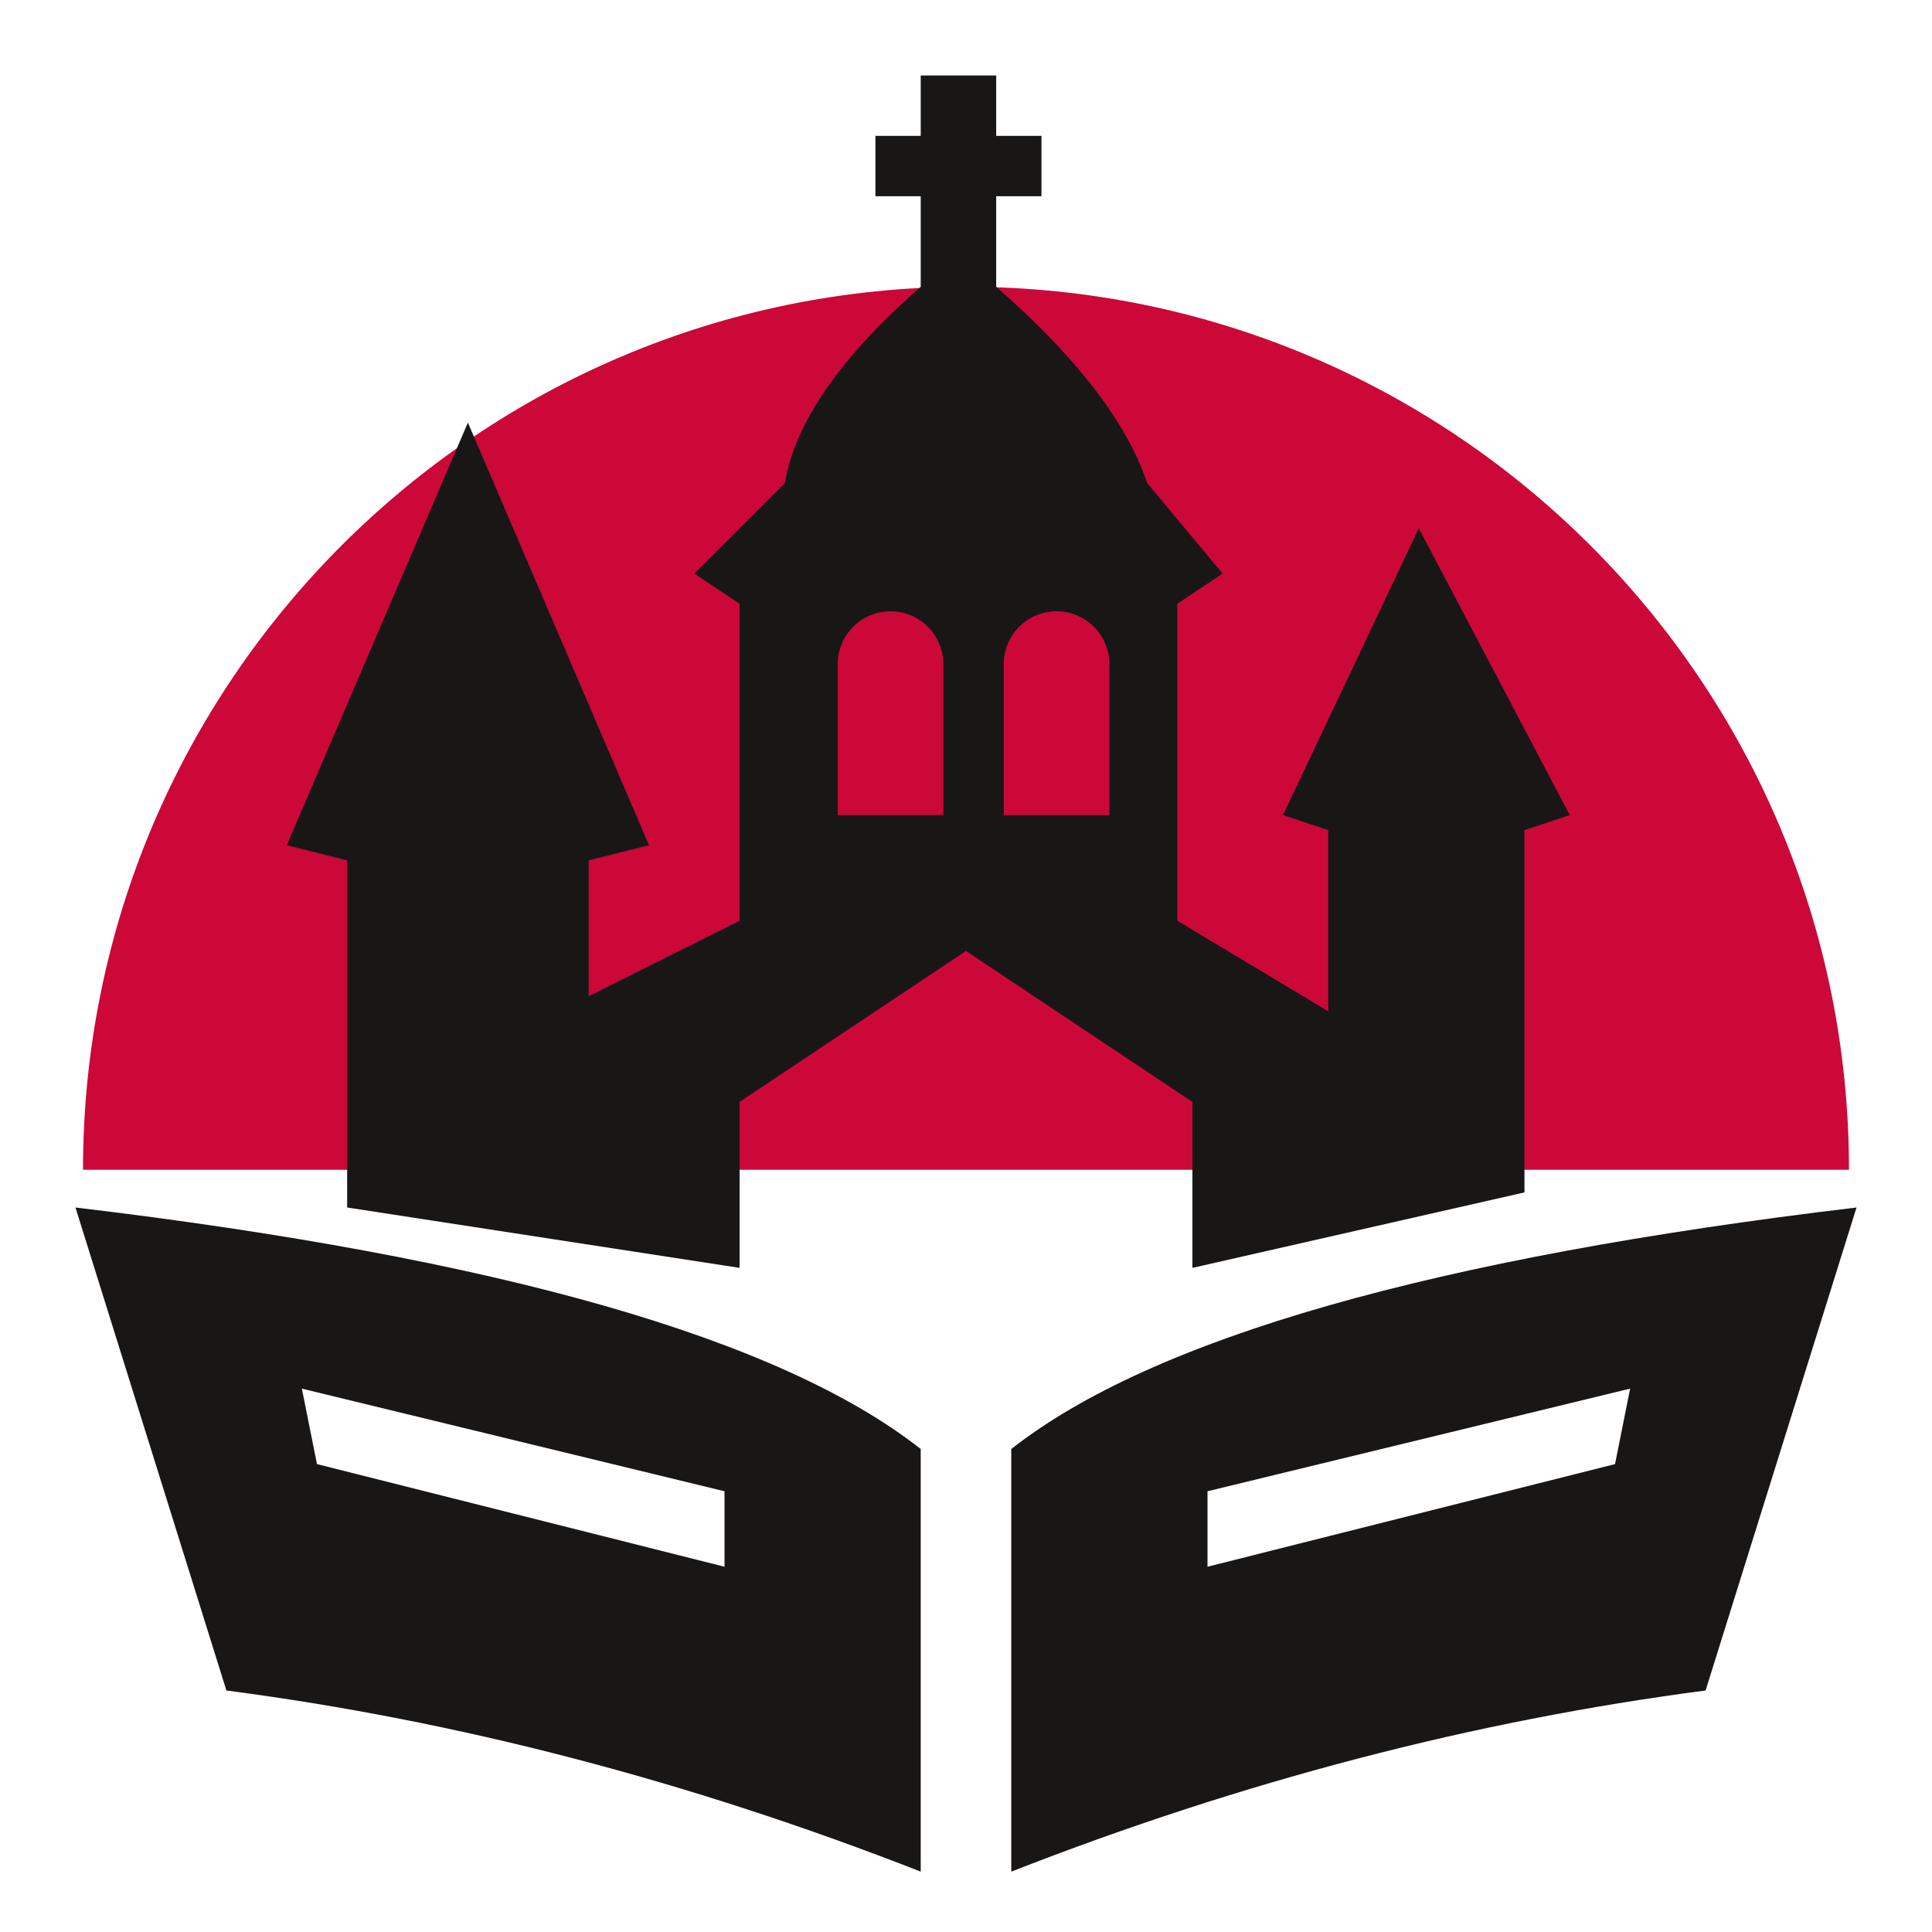
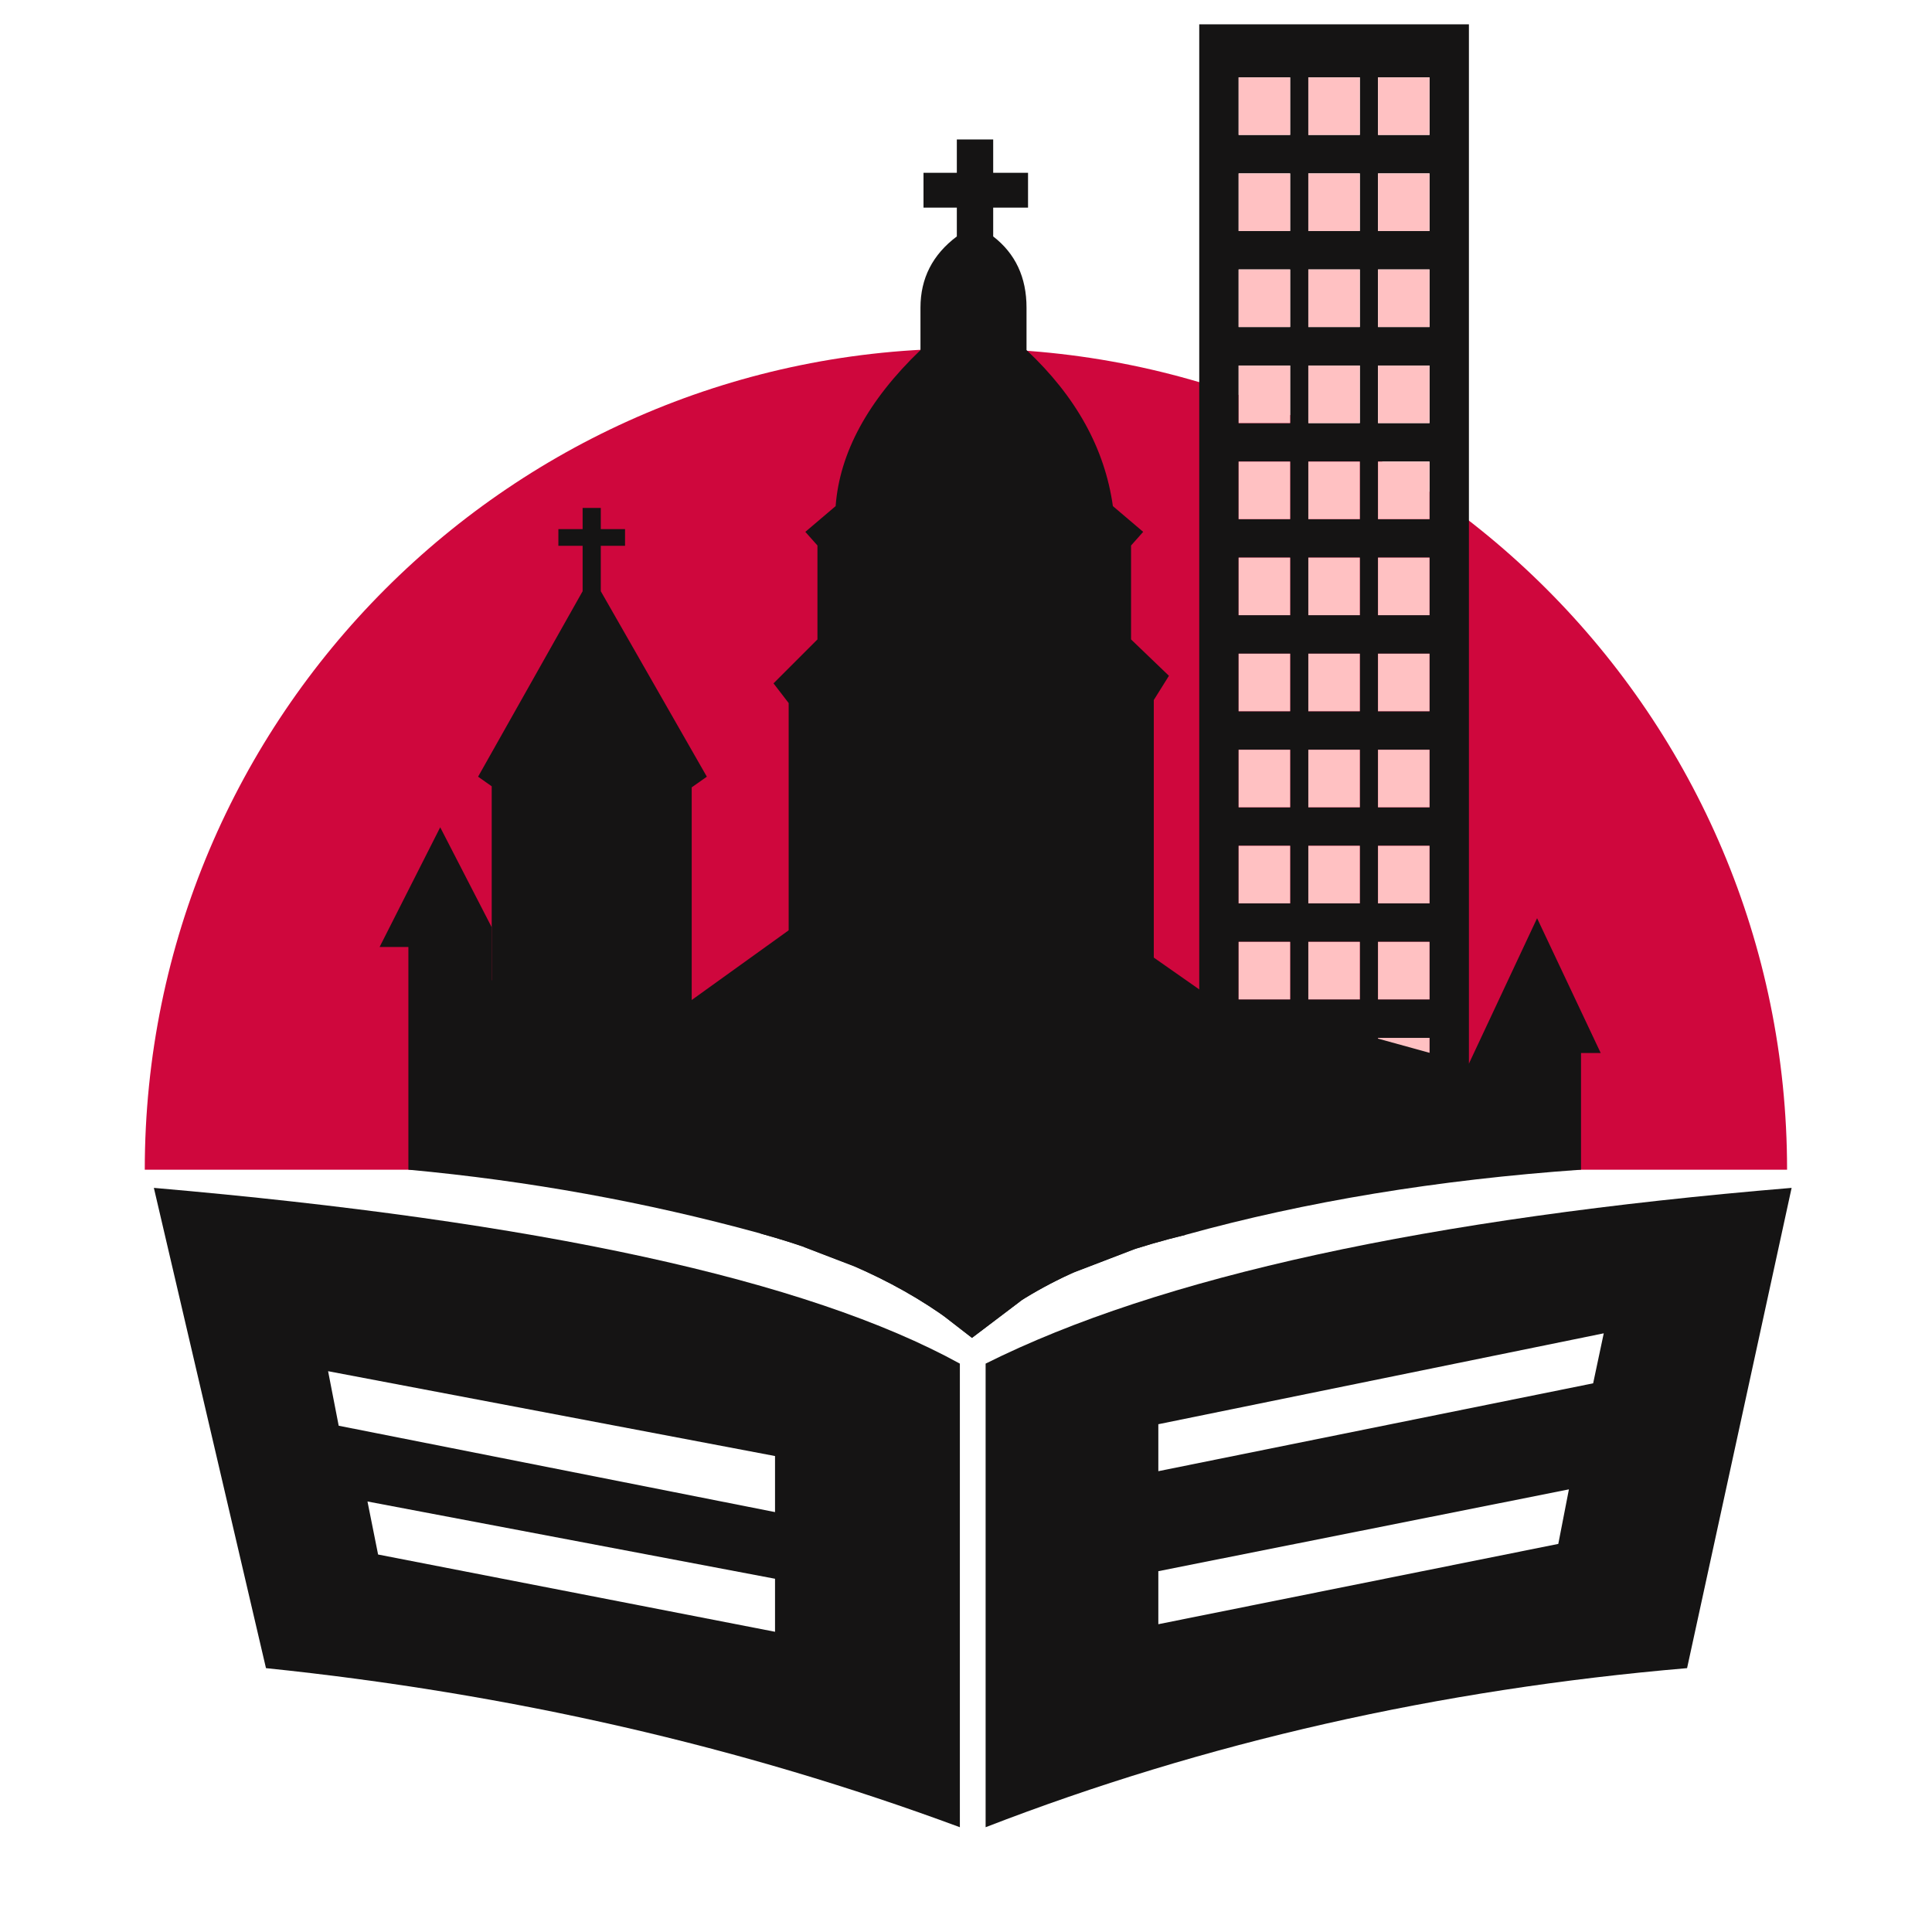
<svg xmlns="http://www.w3.org/2000/svg" viewBox="0 0 128 128" width="128" height="128" role="img">
-   <path fill="#CB0838" d="M5.5 77.5a58.5 58.5 0 0 1 117 0Z" />
-   <g fill="#181716" fill-rule="evenodd">
-     <path d="M23 80V57l-4-1 12-28 12 28-4 1v9l10-5V40l-3-2 6-6q1-6 9-13v-6h-3V9h3V5h5v4h3v4h-3v6q8 7 10 13l5 6-3 2v21l10 6V55l-3-1 9-19 10 19-3 1v24l-22 5V73L64 63 49 73v11ZM55.5 44a3.5 3.5 0 0 1 7 0v10h-7ZM66.5 44a3.5 3.5 0 0 1 7 0v10h-7Z" />
-     <path d="M5 80q42 5 56 16v28q-23-9-46-12ZM123 80q-42 5-56 16v28q23-9 46-12ZM20 92l28 6.8v5L21 97ZM108 92l-1 5-27 6.8v-5Z" />
-   </g>
+   <path fill="#CF073D" fill-rule="evenodd" transform="translate(1.662 -1.801) scale(.100375)" d="M79 790a542 542 0 0 1 1084 0Z" />
+   <path fill="#151414" fill-rule="evenodd" transform="translate(1.662 -1.801) scale(.100375)" d="M775 725V34H953V725ZM801 69h34v38h-34ZM847 69h34v38h-34ZM893 69h34v38h-34ZM801 132.4h34v38h-34ZM847 132.4h34v38h-34ZM893 132.4h34v38h-34ZM801 195.8h34v38h-34ZM847 195.8h34v38h-34ZM893 195.8h34v38h-34ZM801 259.2h34v38h-34ZM847 259.2h34v38h-34ZM893 259.2h34v38h-34ZM801 322.6h34v38h-34ZM847 322.6h34v38h-34ZM893 322.6h34v38h-34ZM801 386h34v38h-34ZM847 386h34v38h-34ZM893 386h34v38h-34ZM801 449.4h34v38h-34ZM847 449.4h34v38h-34ZM893 449.4h34v38h-34ZM801 512.8h34v38h-34ZM847 512.8h34v38h-34ZM893 512.8h34v38h-34ZM801 576.2h34v38h-34ZM847 576.2h34v38h-34ZM893 576.2h34v38h-34ZM801 639.6h34v38h-34ZM847 639.6h34v38h-34ZM893 639.6h34v38h-34ZM801 703h34v38h-34ZM847 703h34v38h-34ZM893 703h34v38h-34Z" />
+   <path fill="#FFC1C2" fill-rule="evenodd" transform="translate(1.662 -1.801) scale(.100375)" d="M801 69h34v38h-34ZM847 69h34v38h-34ZM893 69h34v38h-34ZM801 132.4h34v38h-34ZM847 132.4h34v38h-34ZM893 132.4h34v38h-34ZM801 195.8h34v38h-34ZM847 195.8h34v38h-34ZM893 195.8h34v38h-34ZM801 259.2h34v38h-34ZM847 259.2h34v38h-34ZM893 259.2h34v38h-34ZM801 322.6h34v38h-34ZM847 322.6h34v38h-34ZM893 322.6h34v38h-34ZM801 386h34v38h-34ZM847 386h34v38h-34ZM893 386h34v38h-34ZM801 449.4h34v38h-34ZM847 449.4h34v38h-34ZM893 449.4h34v38h-34ZM801 512.8h34v38h-34ZM847 512.8h34v38h-34ZM893 512.8h34v38h-34ZM801 576.2h34v38h-34ZM847 576.2h34v38h-34ZM893 576.2h34v38h-34ZM801 639.6h34v38h-34ZM847 639.6h34v38h-34ZM893 639.6h34v38h-34ZM801 703h34v38h-34ZM847 703h34v38h-34ZM893 703h34v38h-34Z" />
+   <path fill="#151414" fill-rule="evenodd" transform="translate(1.662 -1.801) scale(.100375)" d="M308 689V536.936L299 530.6 368 408.192V378.192H352V367.192H368V353.192H380V367.192H396V378.192H380V408.192L450 530.6 440 537.64V689Z" />
+   <path fill="#151414" fill-rule="evenodd" transform="translate(1.662 -1.801) scale(.100375)" d="M504 677V482L494 469 523 440V378L515 369 535 352Q539 299 591 249V221Q591 192 615 174V155H593V132H615V110H639V132H662V155H639V174Q661 191 661 221V249Q710 295 718 352L738 369 730 378V440L755 464 745 480V677Z" />
+   <path fill="#151414" fill-rule="evenodd" transform="translate(1.662 -1.801) scale(.100375)" d="M253 790V643H234L274 564 308 630V665L440 678 504 632 625 599 745 650 775 671 953 720 998 624 1040 713H1027V790Q885 800 766 833Q675 855 625 901Q572 856 485 832Q372 801 253 790ZM514 749a30 30 0 0 1 60 0v115l-60-23ZM594 742a32 32 0 0 1 64 0v134l-33 25-31-24ZM676 749a30 30 0 0 1 60 0v92l-60 23Z" />
+   <path fill="#151414" fill-rule="evenodd" transform="translate(1.662 -1.801) scale(.100375) translate(0 203.944) scale(1 .704)" d="M329 600v-38.5a9.5 9.5 0 0 1 19 0v38.5ZM391 600v-38.5a9.5 9.5 0 0 1 19 0v38.5Z" />
+   <path fill="#151414" fill-rule="evenodd" transform="translate(1.662 -1.801) scale(.100375)" d="M570 429v-23.5a8.5 8.5 0 0 1 17 0v23.5ZM619 422v-24.5a8.5 8.5 0 0 1 17 0v24.5ZM669 429v-23.5a8.5 8.5 0 0 1 17 0v23.5ZM568 584v-51a12 12 0 0 1 24 0v51ZM612 580v-53.5a13.5 13.5 0 0 1 27 0v53.5ZM661 584v-51a12 12 0 0 1 24 0v51Z" />
+   <path fill="#151414" fill-rule="evenodd" transform="translate(1.662 -1.801) scale(.100375)" d="M485 720 626 622 766 720V833Q675 855 625 901Q572 856 485 832Z" />
+   <path fill="#151414" fill-rule="evenodd" transform="translate(1.662 -1.801) scale(.100375)" d="M514 749a30 30 0 0 1 60 0v115l-60-23ZM594 742a32 32 0 0 1 64 0v134l-33 25-31-24ZM676 749a30 30 0 0 1 60 0v92l-60 23Z" />
+   <path fill="#151414" fill-rule="evenodd" transform="translate(1.662 -1.801) scale(.100375)" d="M85 802Q466 835 617 918V1224Q401 1144 159 1119ZM200 923 495 979V1016L207 959ZM226 1009 495 1060V1095L233 1044Z" />
+   <path fill="#151414" fill-rule="evenodd" transform="translate(1.662 -1.801) scale(.100375)" d="M1166 802Q806 832 634 918V1224Q851 1140 1097 1119ZM1042 898 748 958V989L1035 931ZM1019 1001 748 1055V1090L1012 1037Z" />
</svg>
